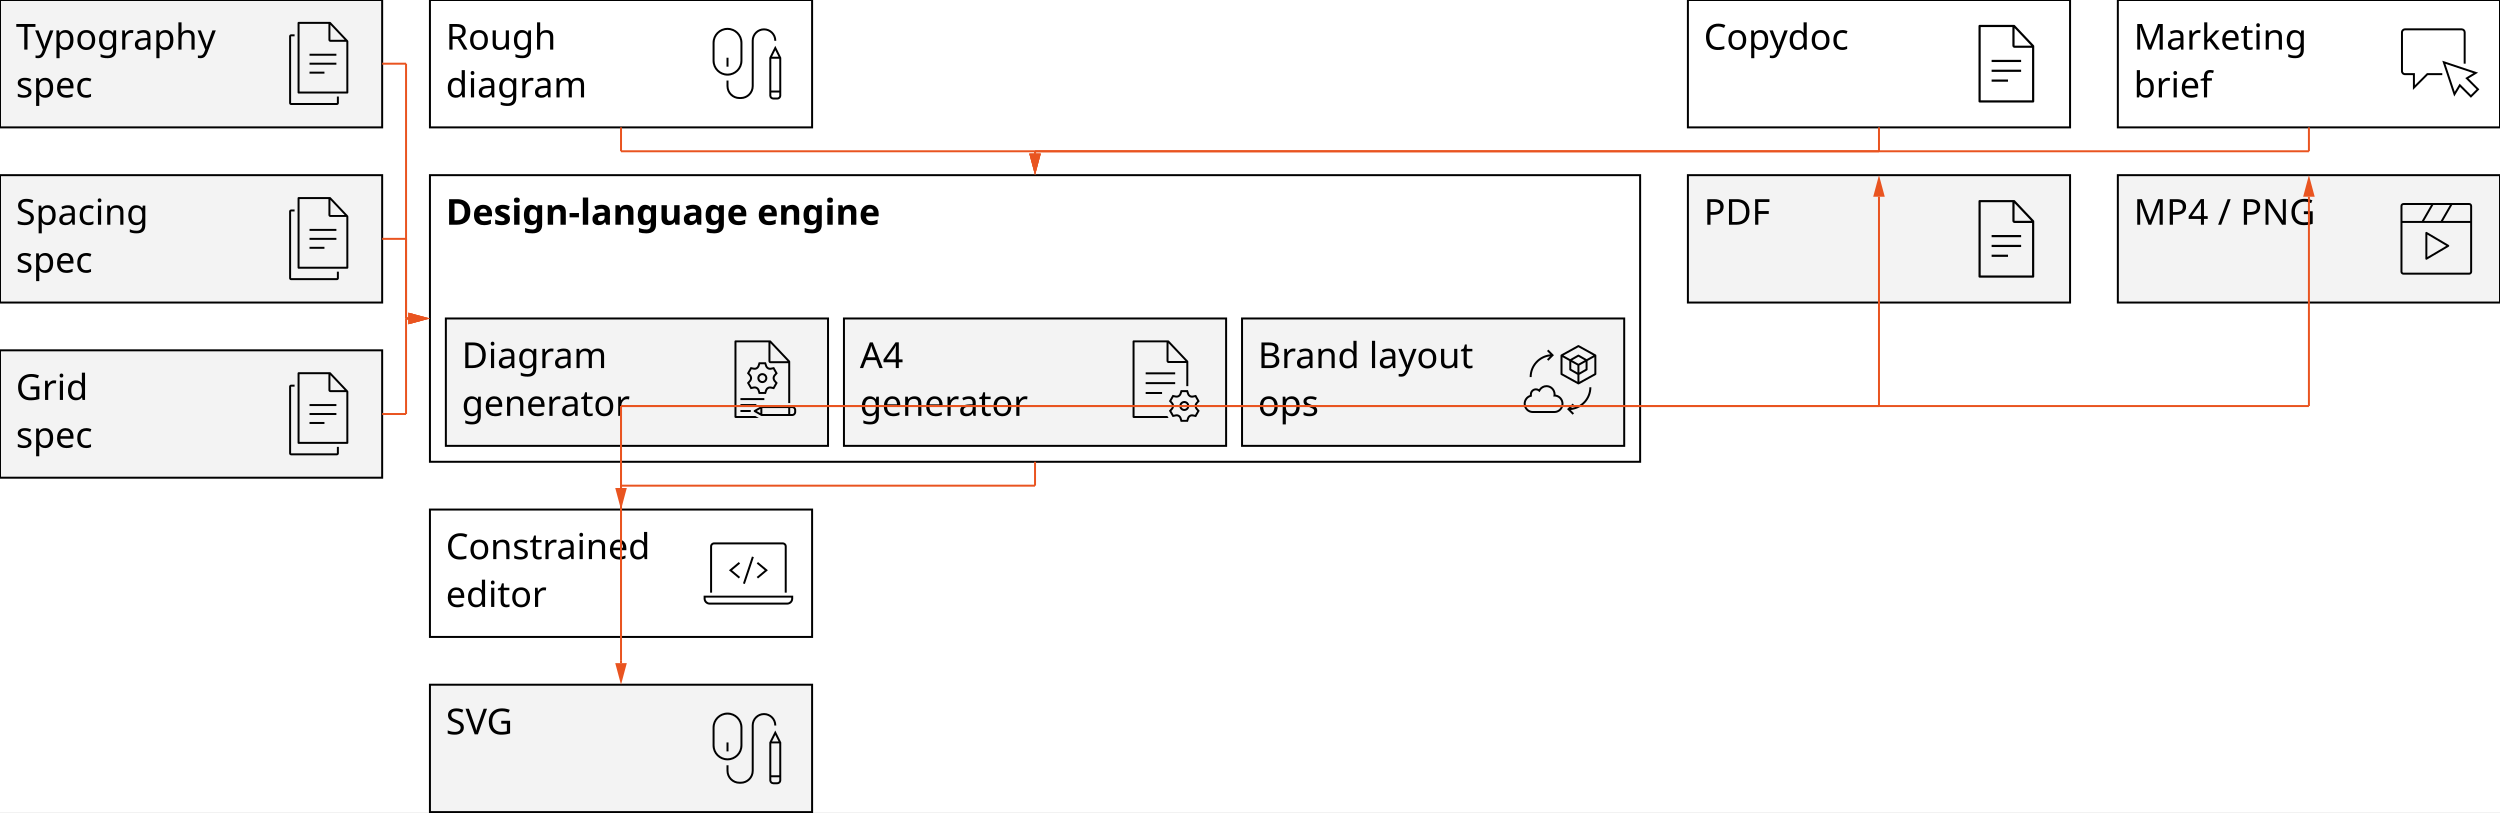
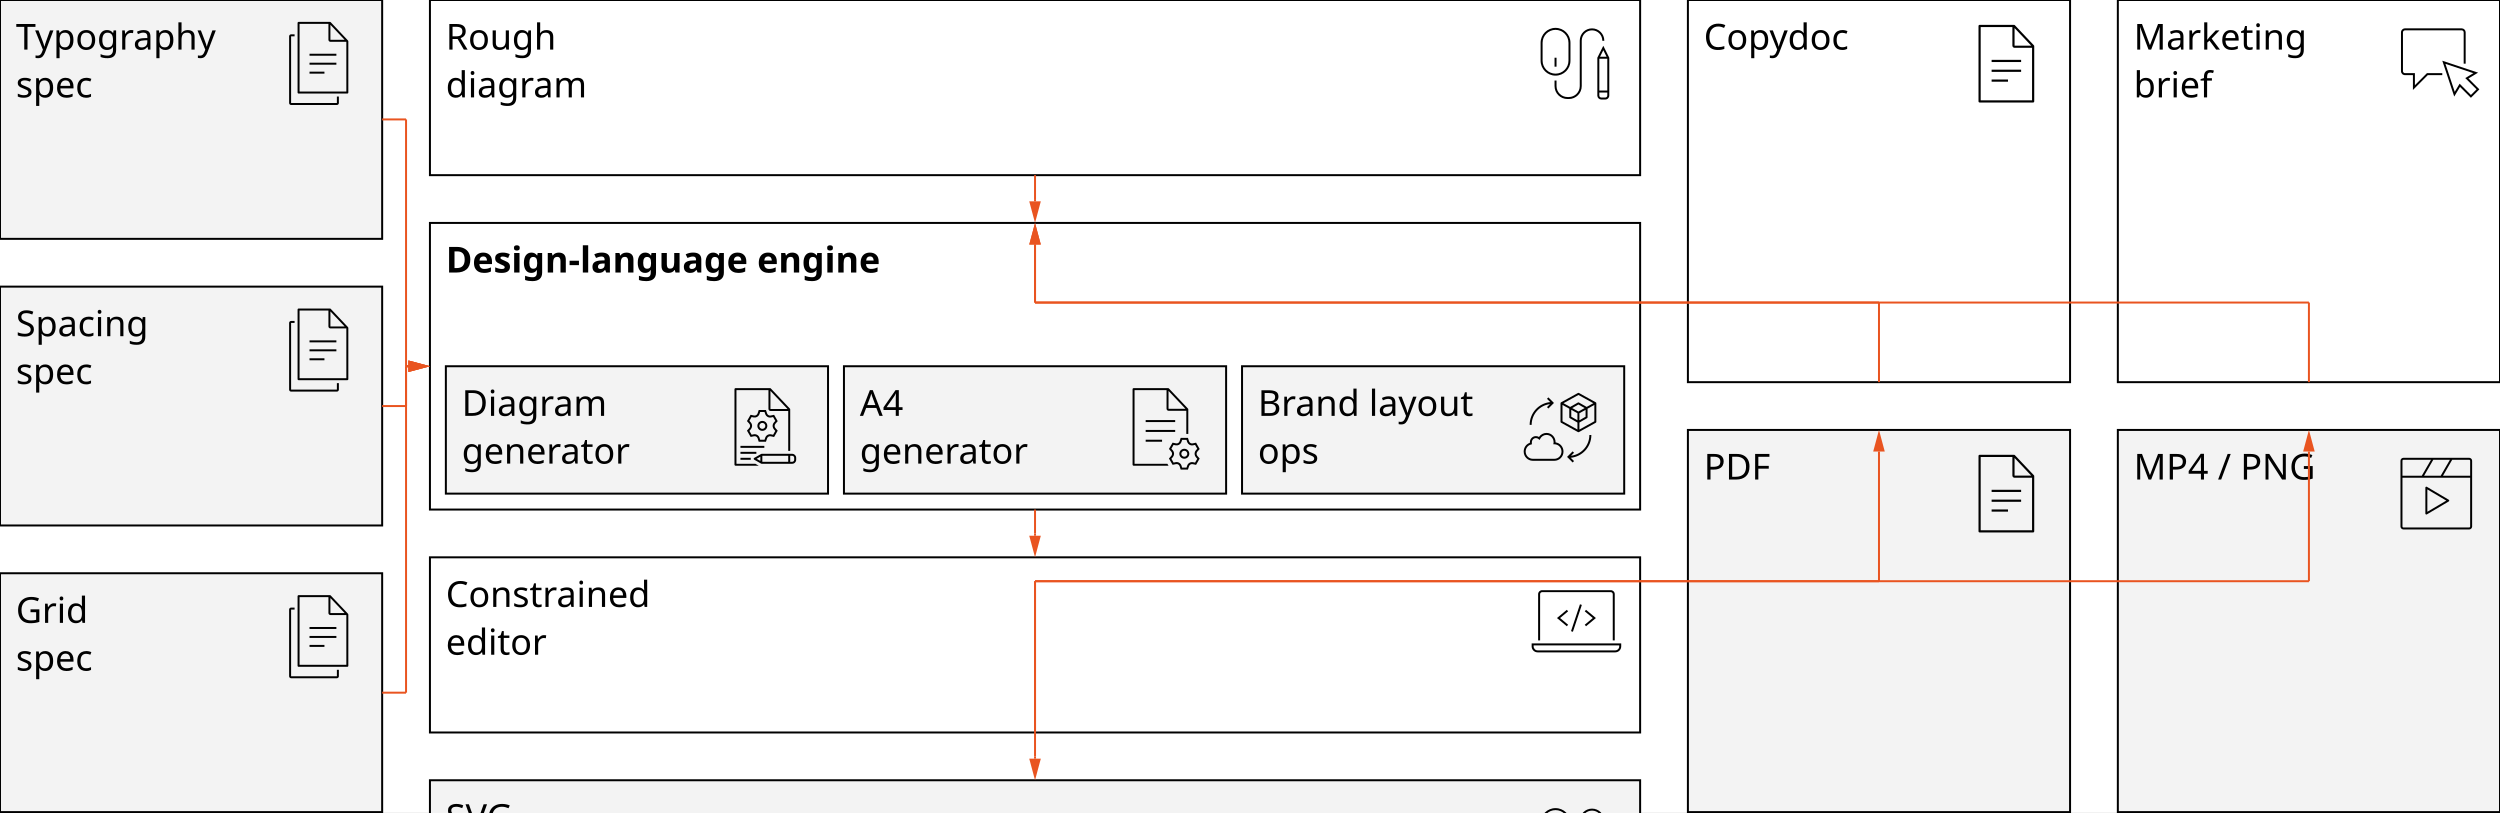
<svg xmlns="http://www.w3.org/2000/svg" width="1256" height="408" viewBox="0 0 1256 408" xml:space="preserve">
  <rect width="1256" height="408" fill="#FFFFFF" />
  <g data-component-id="spec_typo">
-     <rect x="0" y="0" width="192" height="64" fill="#F3F3F3" stroke="#000000" stroke-width="1" stroke-miterlimit="10" />
+     <rect x="0" y="0" width="192" height="120" fill="#F3F3F3" stroke="#000000" stroke-width="1" stroke-miterlimit="10" />
    <text font-family="Ubuntu Sans">
      <tspan x="8" y="24.92" font-size="18" font-weight="400" fill="#000000">Typography</tspan>
      <tspan x="8" y="48.92" font-size="18" font-weight="400" fill="#000000">spec</tspan>
    </text>
    <g class="dg-icon" transform="translate(136 8)">
      <path d="M27 29H19.5V28H27V29Z" fill="#000000" />
      <path d="M33 24.5H19.5V23.5H33V24.5Z" fill="#000000" />
      <path d="M33 20H19.5V19H33V20Z" fill="#000000" />
      <path d="M12 10.25H10.25V43.75H33.25V40.5H34.25V43.75C34.25 44.302 33.802 44.75 33.25 44.75H10.25C9.698 44.75 9.25 44.302 9.25 43.75V10.25C9.25 9.698 9.698 9.25 10.25 9.25H12V10.25Z" fill="#000000" />
      <path fill-rule="evenodd" clip-rule="evenodd" d="M29.784 3C29.922 3 30.054 3.056 30.148 3.156L38.863 12.376C38.951 12.469 39 12.592 39 12.72V38.5C39 38.776 38.776 39 38.5 39H14C13.724 39 13.5 38.776 13.5 38.5V3.5C13.5 3.258 13.671 3.056 13.899 3.01L14 3H29.784ZM14.5 38H38V13H30C29.448 13 29 12.552 29 12V4H14.5V38ZM30 12H37.133L30 4.456V12Z" fill="#000000" />
    </g>
  </g>
  <g data-component-id="spec_spacing">
-     <rect x="0" y="88" width="192" height="64" fill="#F3F3F3" stroke="#000000" stroke-width="1" stroke-miterlimit="10" />
-     <text font-family="Ubuntu Sans">
-       <tspan x="8" y="112.92" font-size="18" font-weight="400" fill="#000000">Spacing</tspan>
-       <tspan x="8" y="136.92" font-size="18" font-weight="400" fill="#000000">spec</tspan>
-     </text>
-     <g class="dg-icon" transform="translate(136 96)">
+     <rect x="0" y="144" width="192" height="120" fill="#F3F3F3" stroke="#000000" stroke-width="1" stroke-miterlimit="10" />
+     <text font-family="Ubuntu Sans">
+       <tspan x="8" y="168.92" font-size="18" font-weight="400" fill="#000000">Spacing</tspan>
+       <tspan x="8" y="192.92" font-size="18" font-weight="400" fill="#000000">spec</tspan>
+     </text>
+     <g class="dg-icon" transform="translate(136 152)">
      <path d="M27 29H19.5V28H27V29Z" fill="#000000" />
      <path d="M33 24.5H19.5V23.5H33V24.5Z" fill="#000000" />
      <path d="M33 20H19.5V19H33V20Z" fill="#000000" />
      <path d="M12 10.25H10.25V43.75H33.25V40.5H34.25V43.75C34.25 44.302 33.802 44.75 33.25 44.75H10.25C9.698 44.75 9.25 44.302 9.25 43.75V10.25C9.25 9.698 9.698 9.25 10.25 9.25H12V10.25Z" fill="#000000" />
      <path fill-rule="evenodd" clip-rule="evenodd" d="M29.784 3C29.922 3 30.054 3.056 30.148 3.156L38.863 12.376C38.951 12.469 39 12.592 39 12.72V38.5C39 38.776 38.776 39 38.5 39H14C13.724 39 13.5 38.776 13.5 38.5V3.5C13.5 3.258 13.671 3.056 13.899 3.01L14 3H29.784ZM14.5 38H38V13H30C29.448 13 29 12.552 29 12V4H14.5V38ZM30 12H37.133L30 4.456V12Z" fill="#000000" />
    </g>
  </g>
  <g data-component-id="spec_grid">
-     <rect x="0" y="176" width="192" height="64" fill="#F3F3F3" stroke="#000000" stroke-width="1" stroke-miterlimit="10" />
-     <text font-family="Ubuntu Sans">
-       <tspan x="8" y="200.92" font-size="18" font-weight="400" fill="#000000">Grid</tspan>
-       <tspan x="8" y="224.92" font-size="18" font-weight="400" fill="#000000">spec</tspan>
-     </text>
-     <g class="dg-icon" transform="translate(136 184)">
+     <rect x="0" y="288" width="192" height="120" fill="#F3F3F3" stroke="#000000" stroke-width="1" stroke-miterlimit="10" />
+     <text font-family="Ubuntu Sans">
+       <tspan x="8" y="312.92" font-size="18" font-weight="400" fill="#000000">Grid</tspan>
+       <tspan x="8" y="336.92" font-size="18" font-weight="400" fill="#000000">spec</tspan>
+     </text>
+     <g class="dg-icon" transform="translate(136 296)">
      <path d="M27 29H19.5V28H27V29Z" fill="#000000" />
      <path d="M33 24.5H19.5V23.5H33V24.5Z" fill="#000000" />
      <path d="M33 20H19.5V19H33V20Z" fill="#000000" />
      <path d="M12 10.25H10.25V43.75H33.25V40.5H34.25V43.75C34.25 44.302 33.802 44.75 33.25 44.75H10.25C9.698 44.75 9.25 44.302 9.25 43.75V10.25C9.25 9.698 9.698 9.25 10.25 9.25H12V10.25Z" fill="#000000" />
      <path fill-rule="evenodd" clip-rule="evenodd" d="M29.784 3C29.922 3 30.054 3.056 30.148 3.156L38.863 12.376C38.951 12.469 39 12.592 39 12.72V38.5C39 38.776 38.776 39 38.5 39H14C13.724 39 13.5 38.776 13.5 38.5V3.5C13.5 3.258 13.671 3.056 13.899 3.01L14 3H29.784ZM14.5 38H38V13H30C29.448 13 29 12.552 29 12V4H14.5V38ZM30 12H37.133L30 4.456V12Z" fill="#000000" />
    </g>
  </g>
  <g data-component-id="input_dg">
-     <rect x="216" y="0" width="192" height="64" fill="#FFFFFF" stroke="#000000" stroke-width="1" stroke-miterlimit="10" />
+     <rect x="216" y="0" width="608" height="88" fill="#FFFFFF" stroke="#000000" stroke-width="1" stroke-miterlimit="10" />
    <text font-family="Ubuntu Sans">
      <tspan x="224" y="24.92" font-size="18" font-weight="400" fill="#000000">Rough</tspan>
      <tspan x="224" y="48.92" font-size="18" font-weight="400" fill="#000000">diagram</tspan>
    </text>
-     <g class="dg-icon" transform="translate(352 8)">
+     <g class="dg-icon" transform="translate(768 8)">
      <path d="M31.833 6.25C35.239 6.25 38 9.011 38 12.417V12.513H37V12.417C37 9.564 34.687 7.25 31.833 7.25C28.98 7.25 26.667 9.564 26.667 12.417V35.25C26.667 38.84 23.757 41.75 20.167 41.75H19.5C15.91 41.75 13 38.84 13 35.25V32.461H14V35.25C14 38.288 16.462 40.75 19.5 40.75H20.167C23.204 40.75 25.667 38.288 25.667 35.25V12.417C25.667 9.011 28.427 6.25 31.833 6.25Z" fill="#000000" />
      <path d="M14 25.5H13V21H14V25.5Z" fill="#000000" />
      <path fill-rule="evenodd" clip-rule="evenodd" d="M13.5 6C17.642 6 21 9.358 21 13.5V22.5C21 26.642 17.642 30 13.5 30C9.358 30 6 26.642 6 22.5V13.5C6 9.358 9.358 6 13.5 6ZM13.5 7C9.91 7 7 9.91 7 13.5V22.5C7 26.09 9.91 29 13.5 29C17.09 29 20 26.09 20 22.5V13.5C20 9.91 17.09 7 13.5 7Z" fill="#000000" />
      <path fill-rule="evenodd" clip-rule="evenodd" d="M40.5 21V40C40.5 41.105 39.605 42 38.5 42H36.5C35.464 42 34.613 41.213 34.511 40.204L34.5 40V21L37.5 15L40.5 21ZM35.5 38.5V40C35.5 40.552 35.948 41 36.5 41H38.5C39.052 41 39.5 40.552 39.5 40V38.5H35.5ZM35.5 37.5H39.5V21.5H35.5V37.5ZM35.868 20.5H39.132L37.5 17.236L35.868 20.5Z" fill="#000000" />
    </g>
  </g>
  <g data-component-id="engine">
-     <rect x="216" y="88" width="608" height="144" fill="#FFFFFF" stroke="#000000" stroke-width="1" stroke-miterlimit="10" />
-     <text font-family="Ubuntu Sans">
-       <tspan x="224" y="112.92" font-size="18" font-weight="700" fill="#000000">Design-language engine</tspan>
+     <rect x="216" y="112" width="608" height="144" fill="#FFFFFF" stroke="#000000" stroke-width="1" stroke-miterlimit="10" />
+     <text font-family="Ubuntu Sans">
+       <tspan x="224" y="136.92" font-size="18" font-weight="700" fill="#000000">Design-language engine</tspan>
    </text>
  </g>
  <g data-component-id="eng_dg">
-     <rect x="224" y="160" width="192" height="64" fill="#F3F3F3" stroke="#000000" stroke-width="1" stroke-miterlimit="10" />
-     <text font-family="Ubuntu Sans">
-       <tspan x="232" y="184.92" font-size="18" font-weight="400" fill="#000000">Diagram</tspan>
-       <tspan x="232" y="208.92" font-size="18" font-weight="400" fill="#000000">generator</tspan>
-     </text>
-     <g class="dg-icon" transform="translate(360 168)">
+     <rect x="224" y="184" width="192" height="64" fill="#F3F3F3" stroke="#000000" stroke-width="1" stroke-miterlimit="10" />
+     <text font-family="Ubuntu Sans">
+       <tspan x="232" y="208.92" font-size="18" font-weight="400" fill="#000000">Diagram</tspan>
+       <tspan x="232" y="232.92" font-size="18" font-weight="400" fill="#000000">generator</tspan>
+     </text>
+     <g class="dg-icon" transform="translate(360 192)">
      <path fill-rule="evenodd" clip-rule="evenodd" d="M26.881 3C27.032 3 27.177 3.062 27.28 3.172L36.85 13.295C36.946 13.397 37 13.532 37 13.672V34.5H36V14.48H27.117C26.538 14.48 26.069 14.011 26.068 13.432V4H10V41H19.487L21.23 42H9.549C9.284 42 9.062 41.812 9.011 41.562L9 41.451V3.549C9 3.246 9.246 3 9.549 3H26.881ZM27.068 13.432C27.069 13.458 27.09 13.48 27.117 13.48H35.649L27.068 4.402V13.432Z" fill="#000000" />
      <path fill-rule="evenodd" clip-rule="evenodd" d="M18.899 38.934C18.564 38.741 18.564 38.259 18.899 38.066L22.385 36.066C22.46 36.023 22.546 36 22.634 36L38 36C39.104 36 40 36.895 40 38V39C40 40.105 39.104 41 38 41L22.634 41C22.546 41 22.46 40.977 22.385 40.934L18.899 38.934ZM37 40H38C38.552 40 39 39.552 39 39V38C39 37.448 38.552 37 38 37H37V40ZM36 40V37L23 37L23 40L36 40ZM22 39.56L22 37.44L20.152 38.5L22 39.56Z" fill="#000000" />
      <path d="M17.212 38C17.171 38.162 17.15 38.328 17.149 38.495L17.14 38.5L17.149 38.506C17.15 38.672 17.172 38.838 17.213 39H12V38H17.212Z" fill="#000000" />
      <path d="M20 36H12V35H20V36Z" fill="#000000" />
      <path d="M24 33H12V32H24V33Z" fill="#000000" />
      <path fill-rule="evenodd" clip-rule="evenodd" d="M23.001 19.464C24.381 19.464 25.501 20.583 25.501 21.964C25.501 23.344 24.381 24.463 23.001 24.464C21.62 24.464 20.501 23.345 20.501 21.964C20.501 20.583 21.62 19.464 23.001 19.464ZM23.001 20.464C22.172 20.464 21.501 21.135 21.501 21.964C21.501 22.792 22.173 23.464 23.001 23.464C23.829 23.463 24.501 22.792 24.501 21.964C24.501 21.136 23.829 20.464 23.001 20.464Z" fill="#000000" />
      <path fill-rule="evenodd" clip-rule="evenodd" d="M25.376 15.68L25.377 15.684C25.5 16.061 25.754 16.377 26.087 16.572C26.419 16.768 26.81 16.831 27.185 16.754L28.911 16.398L30.721 19.581L29.565 20.899L29.564 20.898C29.308 21.192 29.165 21.575 29.165 21.973C29.165 22.37 29.308 22.751 29.564 23.045L30.721 24.364L28.911 27.547L28.199 27.399L27.186 27.191L27.185 27.19C26.81 27.113 26.42 27.178 26.087 27.373C25.754 27.569 25.5 27.884 25.377 28.262L25.374 28.27L24.819 29.928H21.166L20.946 29.225L20.642 28.244L20.589 28.105C20.453 27.79 20.223 27.527 19.932 27.355C19.599 27.16 19.207 27.096 18.833 27.174L17.113 27.528L15.275 24.36L16.436 23.037L16.438 23.034C16.698 22.739 16.844 22.355 16.844 21.955C16.844 21.555 16.698 21.171 16.438 20.876L16.436 20.873L15.278 19.553L17.093 16.39L18.815 16.745C19.19 16.823 19.581 16.759 19.914 16.564C20.247 16.368 20.501 16.052 20.624 15.675L20.626 15.669L21.18 14H24.823L25.376 15.68ZM21.575 15.983L21.491 16.207C21.273 16.716 20.898 17.144 20.421 17.425L20.212 17.535C19.715 17.769 19.154 17.837 18.613 17.725L17.6 17.516L16.501 19.431L17.188 20.214C17.61 20.693 17.844 21.313 17.844 21.955L17.833 22.194C17.783 22.75 17.557 23.277 17.188 23.696L16.501 24.48L17.617 26.403L18.63 26.194C19.248 26.066 19.892 26.173 20.438 26.493C20.983 26.814 21.395 27.328 21.593 27.936L21.901 28.928H24.1L24.426 27.952C24.623 27.345 25.034 26.832 25.58 26.511C26.126 26.19 26.77 26.084 27.388 26.212L28.401 26.421L29.5 24.488L28.814 23.705C28.448 23.287 28.226 22.763 28.176 22.211L28.165 21.973C28.165 21.334 28.396 20.718 28.814 20.24L29.5 19.457L28.401 17.524L27.388 17.733C26.77 17.861 26.126 17.754 25.58 17.434C25.103 17.153 24.728 16.725 24.51 16.216L24.426 15.992L24.1 15H21.901L21.575 15.983Z" fill="#000000" />
    </g>
  </g>
  <g data-component-id="eng_a4">
-     <rect x="424" y="160" width="192" height="64" fill="#F3F3F3" stroke="#000000" stroke-width="1" stroke-miterlimit="10" />
-     <text font-family="Ubuntu Sans">
-       <tspan x="432" y="184.92" font-size="18" font-weight="400" fill="#000000">A4</tspan>
-       <tspan x="432" y="208.92" font-size="18" font-weight="400" fill="#000000">generator</tspan>
-     </text>
-     <g class="dg-icon" transform="translate(560 168)">
+     <rect x="424" y="184" width="192" height="64" fill="#F3F3F3" stroke="#000000" stroke-width="1" stroke-miterlimit="10" />
+     <text font-family="Ubuntu Sans">
+       <tspan x="432" y="208.92" font-size="18" font-weight="400" fill="#000000">A4</tspan>
+       <tspan x="432" y="232.92" font-size="18" font-weight="400" fill="#000000">generator</tspan>
+     </text>
+     <g class="dg-icon" transform="translate(560 192)">
      <path d="M37.05 28.688L37.376 29.68L37.377 29.684C37.5 30.061 37.754 30.377 38.087 30.572C38.419 30.768 38.81 30.831 39.185 30.754L40.199 30.545L40.911 30.398L41.27 31.03L42.369 32.963L42.721 33.581L42.252 34.116L41.565 34.899L41.565 34.898C41.308 35.193 41.165 35.575 41.165 35.973C41.165 36.37 41.308 36.751 41.565 37.045L42.252 37.829L42.721 38.364L42.369 38.982L41.27 40.915L40.911 41.547L40.199 41.399L39.185 41.191L39.185 41.19C38.81 41.113 38.42 41.178 38.087 41.373C37.754 41.569 37.5 41.884 37.377 42.262L37.374 42.27L37.048 43.245L36.819 43.928H33.166L32.946 43.225L32.642 42.244L32.589 42.105C32.453 41.79 32.223 41.527 31.932 41.355C31.599 41.16 31.207 41.096 30.833 41.174L29.819 41.383L29.113 41.528L28.752 40.905L27.636 38.981L27.275 38.36L27.749 37.82L28.436 37.037L28.438 37.034C28.698 36.739 28.844 36.355 28.844 35.955C28.844 35.555 28.698 35.171 28.438 34.876L28.436 34.873L27.749 34.09L27.278 33.553L27.634 32.933L28.732 31.018L29.093 30.39L29.802 30.536L30.815 30.745C31.19 30.823 31.581 30.759 31.914 30.564C32.247 30.368 32.501 30.052 32.624 29.675L32.626 29.669L32.952 28.686L33.18 28H36.823L37.05 28.688ZM33.575 29.983L33.491 30.207C33.273 30.716 32.898 31.144 32.421 31.425L32.212 31.535C31.715 31.769 31.154 31.837 30.613 31.725L29.6 31.516L28.501 33.431L29.188 34.214C29.61 34.693 29.844 35.313 29.844 35.955L29.833 36.194C29.783 36.75 29.557 37.277 29.188 37.696L28.501 38.48L29.617 40.403L30.63 40.194C31.248 40.066 31.892 40.173 32.438 40.493C32.983 40.814 33.395 41.328 33.593 41.935L33.901 42.928H36.1L36.426 41.952C36.623 41.345 37.034 40.832 37.58 40.511C38.126 40.19 38.77 40.084 39.388 40.212L40.401 40.421L41.5 38.488L40.813 37.705C40.448 37.287 40.226 36.763 40.176 36.211L40.165 35.973C40.165 35.334 40.396 34.718 40.813 34.24L41.5 33.457L40.401 31.524L39.388 31.733C38.77 31.861 38.126 31.754 37.58 31.434C37.103 31.153 36.728 30.725 36.51 30.216L36.426 29.992L36.1 29H33.901L33.575 29.983ZM35.001 33.464C36.381 33.464 37.501 34.583 37.501 35.964C37.501 37.344 36.381 38.464 35.001 38.464C33.62 38.464 32.501 37.344 32.501 35.964C32.501 34.583 33.62 33.464 35.001 33.464ZM35.001 34.464C34.172 34.464 33.501 35.135 33.501 35.964C33.501 36.792 34.173 37.464 35.001 37.464C35.829 37.464 36.501 36.792 36.501 35.964C36.501 35.136 35.829 34.464 35.001 34.464Z" fill="#000000" />
      <path d="M26.881 3C27.032 3 27.177 3.062 27.28 3.172L36.85 13.295C36.946 13.397 37 13.532 37 13.672V26H36V14.383H27.117C26.538 14.383 26.068 13.912 26.068 13.333V4H10V41H26.495L27.023 41.907L27.021 41.908L27.075 42H9.549C9.284 42 9.062 41.812 9.011 41.562L9 41.451V3.549C9 3.246 9.246 3 9.549 3H26.881ZM23.823 29.932H15.588V28.932H23.823V29.932ZM30.411 24.99H15.588V23.99H30.411V24.99ZM30.411 20.049H15.588V19.049H30.411V20.049ZM27.068 13.333C27.068 13.36 27.09 13.383 27.117 13.383H35.557L27.068 4.402V13.333Z" fill="#000000" />
    </g>
  </g>
  <g data-component-id="eng_blo">
-     <rect x="624" y="160" width="192" height="64" fill="#F3F3F3" stroke="#000000" stroke-width="1" stroke-miterlimit="10" />
-     <text font-family="Ubuntu Sans">
-       <tspan x="632" y="184.92" font-size="18" font-weight="400" fill="#000000">Brand layout</tspan>
-       <tspan x="632" y="208.92" font-size="18" font-weight="400" fill="#000000">ops</tspan>
-     </text>
-     <g class="dg-icon" transform="translate(760 168)">
+     <rect x="624" y="184" width="192" height="64" fill="#F3F3F3" stroke="#000000" stroke-width="1" stroke-miterlimit="10" />
+     <text font-family="Ubuntu Sans">
+       <tspan x="632" y="208.92" font-size="18" font-weight="400" fill="#000000">Brand layout</tspan>
+       <tspan x="632" y="232.92" font-size="18" font-weight="400" fill="#000000">ops</tspan>
+     </text>
+     <g class="dg-icon" transform="translate(760 192)">
      <path d="M39.5 26.556C39.5 32.519 34.961 37.421 29.149 37.998L30.798 39.647L30.091 40.353L27.293 37.556L30.091 34.758L30.798 35.465L29.288 36.974C34.479 36.338 38.5 31.918 38.5 26.556H39.5Z" fill="#000000" />
      <path d="M20.707 10.444L17.909 13.242L17.202 12.535L18.711 11.025C13.52 11.661 9.5 16.082 9.5 21.444H8.5C8.5 15.481 13.039 10.578 18.85 10.001L17.202 8.354L17.909 7.646L20.707 10.444Z" fill="#000000" />
      <path fill-rule="evenodd" clip-rule="evenodd" d="M32.758 5.423C32.908 5.34 33.092 5.34 33.242 5.423L41.742 10.128C41.901 10.216 42 10.383 42 10.565V19.938C42 20.119 41.901 20.287 41.742 20.375L33.242 25.079C33.092 25.163 32.908 25.163 32.758 25.079L24.258 20.375C24.099 20.287 24 20.119 24 19.938V10.565C24 10.383 24.099 10.216 24.258 10.128L32.758 5.423ZM25 19.643L32.5 23.793V20.284L28.659 18.09C28.504 18.001 28.407 17.835 28.407 17.656V13.332L25 11.433V19.643ZM37.592 13.333V17.656C37.592 17.836 37.495 18.001 37.34 18.09L33.5 20.284V23.793L41 19.643V11.433L37.592 13.333ZM29.407 17.365L32.5 19.133V15.615L29.407 13.89V17.365ZM33.5 15.615V19.132L36.592 17.365V13.891L33.5 15.615ZM31.199 12.254L29.877 13.007L32.999 14.748L36.12 13.008L32.999 11.225L31.199 12.254ZM25.513 10.574L28.857 12.44L32.752 10.215C32.906 10.127 33.094 10.127 33.248 10.215L37.14 12.44L40.486 10.574L33 6.432L25.513 10.574Z" fill="#000000" />
      <path fill-rule="evenodd" clip-rule="evenodd" d="M16.941 25.5C19.491 25.5 21.526 27.589 21.526 30.143C21.526 30.18 21.523 30.218 21.521 30.255C23.778 30.552 25.5 32.491 25.5 34.857C25.5 37.411 23.465 39.5 20.915 39.5H10.085C7.535 39.5 5.5 37.411 5.5 34.857C5.5 32.859 6.734 31.078 8.606 30.463V30.172C8.606 28.47 9.975 27.1 11.652 27.1C12.197 27.1 12.72 27.25 13.183 27.529C14.026 26.285 15.428 25.5 16.941 25.5ZM16.941 26.5C15.627 26.5 14.394 27.273 13.776 28.484L13.48 29.064L12.997 28.629C12.61 28.28 12.14 28.1 11.652 28.1C10.532 28.1 9.606 29.017 9.606 30.172V31.239L9.219 31.329C7.612 31.702 6.5 33.161 6.5 34.857C6.5 36.874 8.102 38.5 10.085 38.5H20.915C22.898 38.5 24.5 36.874 24.5 34.857C24.5 32.839 22.923 31.239 20.964 31.214L20.371 31.207L20.479 30.623L20.48 30.622C20.48 30.622 20.48 30.618 20.48 30.615C20.482 30.608 20.483 30.597 20.485 30.583C20.49 30.555 20.497 30.514 20.503 30.466C20.516 30.366 20.526 30.247 20.526 30.143C20.526 28.126 18.924 26.5 16.941 26.5Z" fill="#000000" />
    </g>
  </g>
  <g data-component-id="editor">
-     <rect x="216" y="256" width="192" height="64" fill="#FFFFFF" stroke="#000000" stroke-width="1" stroke-miterlimit="10" />
-     <text font-family="Ubuntu Sans">
-       <tspan x="224" y="280.92" font-size="18" font-weight="400" fill="#000000">Constrained</tspan>
-       <tspan x="224" y="304.92" font-size="18" font-weight="400" fill="#000000">editor</tspan>
-     </text>
-     <g class="dg-icon" transform="translate(352 264)">
+     <rect x="216" y="280" width="608" height="88" fill="#FFFFFF" stroke="#000000" stroke-width="1" stroke-miterlimit="10" />
+     <text font-family="Ubuntu Sans">
+       <tspan x="224" y="304.92" font-size="18" font-weight="400" fill="#000000">Constrained</tspan>
+       <tspan x="224" y="328.92" font-size="18" font-weight="400" fill="#000000">editor</tspan>
+     </text>
+     <g class="dg-icon" transform="translate(768 288)">
      <path fill-rule="evenodd" clip-rule="evenodd" d="M46.5 36.75C46.5 38.355 45.239 39.666 43.654 39.746L43.5 39.75H4.5L4.346 39.746C2.812 39.668 1.582 38.438 1.504 36.904L1.5 36.75V35.25H46.5V36.75ZM2.5 36.75C2.5 37.855 3.395 38.75 4.5 38.75H43.5C44.605 38.75 45.5 37.855 45.5 36.75V36.25H2.5V36.75Z" fill="#000000" />
      <path d="M41.25 8.5C42.355 8.5 43.25 9.395 43.25 10.5V33.75H42.25V10.5C42.25 9.948 41.802 9.5 41.25 9.5H6.75C6.198 9.5 5.75 9.948 5.75 10.5V33.75H4.75V10.5C4.75 9.395 5.645 8.5 6.75 8.5H41.25Z" fill="#000000" />
      <path d="M26.725 15.908L22.225 29.408L21.275 29.092L25.775 15.592L26.725 15.908Z" fill="#000000" />
      <path d="M19.82 19.134L15.78 22.5L19.82 25.866L19.18 26.634L14.219 22.5L19.18 18.366L19.82 19.134Z" fill="#000000" />
      <path d="M33.781 22.5L28.82 26.634L28.18 25.866L32.22 22.5L28.18 19.134L28.82 18.366L33.781 22.5Z" fill="#000000" />
    </g>
  </g>
  <g data-component-id="out_svg">
-     <rect x="216" y="344" width="192" height="64" fill="#F3F3F3" stroke="#000000" stroke-width="1" stroke-miterlimit="10" />
-     <text font-family="Ubuntu Sans">
-       <tspan x="224" y="368.92" font-size="18" font-weight="400" fill="#000000">SVG</tspan>
-     </text>
-     <g class="dg-icon" transform="translate(352 352)">
+     <rect x="216" y="392" width="608" height="88" fill="#F3F3F3" stroke="#000000" stroke-width="1" stroke-miterlimit="10" />
+     <text font-family="Ubuntu Sans">
+       <tspan x="224" y="416.92" font-size="18" font-weight="400" fill="#000000">SVG</tspan>
+     </text>
+     <g class="dg-icon" transform="translate(768 400)">
      <path d="M31.833 6.25C35.239 6.25 38 9.011 38 12.417V12.513H37V12.417C37 9.564 34.687 7.25 31.833 7.25C28.98 7.25 26.667 9.564 26.667 12.417V35.25C26.667 38.84 23.757 41.75 20.167 41.75H19.5C15.91 41.75 13 38.84 13 35.25V32.461H14V35.25C14 38.288 16.462 40.75 19.5 40.75H20.167C23.204 40.75 25.667 38.288 25.667 35.25V12.417C25.667 9.011 28.427 6.25 31.833 6.25Z" fill="#000000" />
      <path d="M14 25.5H13V21H14V25.5Z" fill="#000000" />
      <path fill-rule="evenodd" clip-rule="evenodd" d="M13.5 6C17.642 6 21 9.358 21 13.5V22.5C21 26.642 17.642 30 13.5 30C9.358 30 6 26.642 6 22.5V13.5C6 9.358 9.358 6 13.5 6ZM13.5 7C9.91 7 7 9.91 7 13.5V22.5C7 26.09 9.91 29 13.5 29C17.09 29 20 26.09 20 22.5V13.5C20 9.91 17.09 7 13.5 7Z" fill="#000000" />
      <path fill-rule="evenodd" clip-rule="evenodd" d="M40.5 21V40C40.5 41.105 39.605 42 38.5 42H36.5C35.464 42 34.613 41.213 34.511 40.204L34.5 40V21L37.5 15L40.5 21ZM35.5 38.5V40C35.5 40.552 35.948 41 36.5 41H38.5C39.052 41 39.5 40.552 39.5 40V38.5H35.5ZM35.5 37.5H39.5V21.5H35.5V37.5ZM35.868 20.5H39.132L37.5 17.236L35.868 20.5Z" fill="#000000" />
    </g>
  </g>
  <g data-component-id="input_a4">
-     <rect x="848" y="0" width="192" height="64" fill="#FFFFFF" stroke="#000000" stroke-width="1" stroke-miterlimit="10" />
+     <rect x="848" y="0" width="192" height="192" fill="#FFFFFF" stroke="#000000" stroke-width="1" stroke-miterlimit="10" />
    <text font-family="Ubuntu Sans">
      <tspan x="856" y="24.92" font-size="18" font-weight="400" fill="#000000">Copydoc</tspan>
    </text>
    <g class="dg-icon" transform="translate(984 8)">
      <path d="M24.823 33.049H16.588V31.951H24.823V33.049Z" fill="#000000" />
      <path d="M31.411 28.107H16.588V27.01H31.411V28.107Z" fill="#000000" />
      <path d="M31.411 23.166H16.588V22.068H31.411V23.166Z" fill="#000000" />
      <path fill-rule="evenodd" clip-rule="evenodd" d="M27.881 4.5C28.032 4.5 28.177 4.562 28.28 4.672L37.85 14.795C37.946 14.897 38 15.032 38 15.172V42.951L37.989 43.062C37.945 43.276 37.776 43.445 37.562 43.489L37.451 43.5H10.549C10.284 43.5 10.062 43.312 10.011 43.062L10 42.951V5.049C10 4.746 10.246 4.5 10.549 4.5H27.881ZM11.098 42.402H36.902V16.029H28.117C27.511 16.029 27.02 15.537 27.02 14.931V5.598H11.098V42.402ZM28.117 14.931H36.467L28.117 6.098V14.931Z" fill="#000000" />
    </g>
  </g>
  <g data-component-id="out_pdf">
-     <rect x="848" y="88" width="192" height="64" fill="#F3F3F3" stroke="#000000" stroke-width="1" stroke-miterlimit="10" />
-     <text font-family="Ubuntu Sans">
-       <tspan x="856" y="112.92" font-size="18" font-weight="400" fill="#000000">PDF</tspan>
-     </text>
-     <g class="dg-icon" transform="translate(984 96)">
+     <rect x="848" y="216" width="192" height="192" fill="#F3F3F3" stroke="#000000" stroke-width="1" stroke-miterlimit="10" />
+     <text font-family="Ubuntu Sans">
+       <tspan x="856" y="240.92" font-size="18" font-weight="400" fill="#000000">PDF</tspan>
+     </text>
+     <g class="dg-icon" transform="translate(984 224)">
      <path d="M24.823 33.049H16.588V31.951H24.823V33.049Z" fill="#000000" />
      <path d="M31.411 28.107H16.588V27.01H31.411V28.107Z" fill="#000000" />
      <path d="M31.411 23.166H16.588V22.068H31.411V23.166Z" fill="#000000" />
      <path fill-rule="evenodd" clip-rule="evenodd" d="M27.881 4.5C28.032 4.5 28.177 4.562 28.28 4.672L37.85 14.795C37.946 14.897 38 15.032 38 15.172V42.951L37.989 43.062C37.945 43.276 37.776 43.445 37.562 43.489L37.451 43.5H10.549C10.284 43.5 10.062 43.312 10.011 43.062L10 42.951V5.049C10 4.746 10.246 4.5 10.549 4.5H27.881ZM11.098 42.402H36.902V16.029H28.117C27.511 16.029 27.02 15.537 27.02 14.931V5.598H11.098V42.402ZM28.117 14.931H36.467L28.117 6.098V14.931Z" fill="#000000" />
    </g>
  </g>
  <g data-component-id="input_blo">
-     <rect x="1064" y="0" width="192" height="64" fill="#FFFFFF" stroke="#000000" stroke-width="1" stroke-miterlimit="10" />
+     <rect x="1064" y="0" width="192" height="192" fill="#FFFFFF" stroke="#000000" stroke-width="1" stroke-miterlimit="10" />
    <text font-family="Ubuntu Sans">
      <tspan x="1072" y="24.92" font-size="18" font-weight="400" fill="#000000">Marketing</tspan>
      <tspan x="1072" y="48.92" font-size="18" font-weight="400" fill="#000000">brief</tspan>
    </text>
    <g class="dg-icon" transform="translate(1200 8)">
      <path fill-rule="evenodd" clip-rule="evenodd" d="M45 28.5L40.155 31.41L45.63 36.885L41.385 41.13L35.91 35.655L33 40.5L27 22.5L45 28.5ZM33.261 38.122L35.712 34.043L41.385 39.716L44.216 36.885L38.543 31.212L42.622 28.761L28.58 24.08L33.261 38.122Z" fill="#000000" />
      <path d="M36.954 6.261C37.963 6.363 38.75 7.214 38.75 8.25V24H37.75V8.25C37.75 7.732 37.357 7.306 36.852 7.255L36.75 7.25H8.25C7.698 7.25 7.25 7.698 7.25 8.25V27.75C7.25 28.302 7.698 28.75 8.25 28.75H13.25V34.793L19.293 28.75H27V29.75H19.707L12.25 37.207V29.75H8.25C7.145 29.75 6.25 28.855 6.25 27.75V8.25C6.25 7.145 7.145 6.25 8.25 6.25H36.75L36.954 6.261Z" fill="#000000" />
    </g>
  </g>
  <g data-component-id="out_mp4">
-     <rect x="1064" y="88" width="192" height="64" fill="#F3F3F3" stroke="#000000" stroke-width="1" stroke-miterlimit="10" />
-     <text font-family="Ubuntu Sans">
-       <tspan x="1072" y="112.92" font-size="18" font-weight="400" fill="#000000">MP4 / PNG</tspan>
-     </text>
-     <g class="dg-icon" transform="translate(1200 96)">
+     <rect x="1064" y="216" width="192" height="192" fill="#F3F3F3" stroke="#000000" stroke-width="1" stroke-miterlimit="10" />
+     <text font-family="Ubuntu Sans">
+       <tspan x="1072" y="240.92" font-size="18" font-weight="400" fill="#000000">MP4 / PNG</tspan>
+     </text>
+     <g class="dg-icon" transform="translate(1200 224)">
      <path fill-rule="evenodd" clip-rule="evenodd" d="M40.653 6.008C41.41 6.085 42 6.723 42 7.5V40.5L41.992 40.653C41.92 41.359 41.359 41.92 40.653 41.992L40.5 42H7.5C6.723 42 6.085 41.41 6.008 40.653L6 40.5V7.5C6 6.672 6.672 6 7.5 6H40.5L40.653 6.008ZM7 40.5C7 40.776 7.224 41 7.5 41H40.5C40.776 41 41 40.776 41 40.5V16H7V40.5ZM7.5 7C7.224 7 7 7.224 7 7.5V15H16.712L21.33 7H7.5ZM27.365 15H41V7.5C41 7.224 40.776 7 40.5 7H31.984L27.365 15ZM17.865 15H26.212L30.83 7H22.484L17.865 15Z" fill="#000000" />
      <path fill-rule="evenodd" clip-rule="evenodd" d="M18.752 20.565C18.908 20.476 19.099 20.478 19.254 20.569L30.254 27.069C30.406 27.159 30.5 27.323 30.5 27.5C30.5 27.677 30.406 27.841 30.254 27.93L19.254 34.431C19.099 34.522 18.908 34.523 18.752 34.434C18.596 34.345 18.5 34.179 18.5 34V21C18.5 20.82 18.596 20.654 18.752 20.565ZM19.5 33.123L29.017 27.5L19.5 21.876V33.123Z" fill="#000000" />
    </g>
  </g>
  <g data-component-id="input_dg.bottom-&gt;engine.top">
-     <line x1="312" y1="64" x2="312" y2="76" fill="none" stroke="#E95420" stroke-width="1" stroke-miterlimit="10" />
-     <line x1="312" y1="76" x2="520" y2="76" fill="none" stroke="#E95420" stroke-width="1" stroke-miterlimit="10" />
-     <line x1="520" y1="76" x2="520" y2="77.159" fill="none" stroke="#E95420" stroke-width="1" stroke-miterlimit="10" />
-     <polygon points="517.095,77.159 520,88 522.905,77.159" fill="#E95420" />
+     <line x1="520" y1="88" x2="520" y2="100" fill="none" stroke="#E95420" stroke-width="1" stroke-miterlimit="10" />
+     <line x1="520" y1="100" x2="520" y2="100" fill="none" stroke="#E95420" stroke-width="1" stroke-miterlimit="10" />
+     <line x1="520" y1="100" x2="520" y2="101.159" fill="none" stroke="#E95420" stroke-width="1" stroke-miterlimit="10" />
+     <polygon points="517.095,101.159 520,112 522.905,101.159" fill="#E95420" />
  </g>
  <g data-component-id="input_a4.bottom-&gt;engine.top">
-     <line x1="944" y1="64" x2="944" y2="76" fill="none" stroke="#E95420" stroke-width="1" stroke-miterlimit="10" />
-     <line x1="944" y1="76" x2="520" y2="76" fill="none" stroke="#E95420" stroke-width="1" stroke-miterlimit="10" />
-     <line x1="520" y1="76" x2="520" y2="77.159" fill="none" stroke="#E95420" stroke-width="1" stroke-miterlimit="10" />
-     <polygon points="517.095,77.159 520,88 522.905,77.159" fill="#E95420" />
+     <line x1="944" y1="192" x2="944" y2="152" fill="none" stroke="#E95420" stroke-width="1" stroke-miterlimit="10" />
+     <line x1="944" y1="152" x2="520" y2="152" fill="none" stroke="#E95420" stroke-width="1" stroke-miterlimit="10" />
+     <line x1="520" y1="152" x2="520" y2="122.841" fill="none" stroke="#E95420" stroke-width="1" stroke-miterlimit="10" />
+     <polygon points="517.095,122.841 520,112 522.905,122.841" fill="#E95420" />
  </g>
  <g data-component-id="input_blo.bottom-&gt;engine.top">
-     <line x1="1160" y1="64" x2="1160" y2="76" fill="none" stroke="#E95420" stroke-width="1" stroke-miterlimit="10" />
-     <line x1="1160" y1="76" x2="520" y2="76" fill="none" stroke="#E95420" stroke-width="1" stroke-miterlimit="10" />
-     <line x1="520" y1="76" x2="520" y2="77.159" fill="none" stroke="#E95420" stroke-width="1" stroke-miterlimit="10" />
-     <polygon points="517.095,77.159 520,88 522.905,77.159" fill="#E95420" />
+     <line x1="1160" y1="192" x2="1160" y2="152" fill="none" stroke="#E95420" stroke-width="1" stroke-miterlimit="10" />
+     <line x1="1160" y1="152" x2="520" y2="152" fill="none" stroke="#E95420" stroke-width="1" stroke-miterlimit="10" />
+     <line x1="520" y1="152" x2="520" y2="122.841" fill="none" stroke="#E95420" stroke-width="1" stroke-miterlimit="10" />
+     <polygon points="517.095,122.841 520,112 522.905,122.841" fill="#E95420" />
  </g>
  <g data-component-id="spec_typo.right-&gt;engine.left">
-     <line x1="192" y1="32" x2="204" y2="32" fill="none" stroke="#E95420" stroke-width="1" stroke-miterlimit="10" />
-     <line x1="204" y1="32" x2="204" y2="160" fill="none" stroke="#E95420" stroke-width="1" stroke-miterlimit="10" />
-     <line x1="204" y1="160" x2="205.159" y2="160" fill="none" stroke="#E95420" stroke-width="1" stroke-miterlimit="10" />
-     <polygon points="205.159,157.095 216,160 205.159,162.905" fill="#E95420" />
+     <line x1="192" y1="60" x2="204" y2="60" fill="none" stroke="#E95420" stroke-width="1" stroke-miterlimit="10" />
+     <line x1="204" y1="60" x2="204" y2="184" fill="none" stroke="#E95420" stroke-width="1" stroke-miterlimit="10" />
+     <line x1="204" y1="184" x2="205.159" y2="184" fill="none" stroke="#E95420" stroke-width="1" stroke-miterlimit="10" />
+     <polygon points="205.159,181.095 216,184 205.159,186.905" fill="#E95420" />
  </g>
  <g data-component-id="spec_spacing.right-&gt;engine.left">
-     <line x1="192" y1="120" x2="204" y2="120" fill="none" stroke="#E95420" stroke-width="1" stroke-miterlimit="10" />
-     <line x1="204" y1="120" x2="204" y2="160" fill="none" stroke="#E95420" stroke-width="1" stroke-miterlimit="10" />
-     <line x1="204" y1="160" x2="205.159" y2="160" fill="none" stroke="#E95420" stroke-width="1" stroke-miterlimit="10" />
-     <polygon points="205.159,157.095 216,160 205.159,162.905" fill="#E95420" />
+     <line x1="192" y1="204" x2="204" y2="204" fill="none" stroke="#E95420" stroke-width="1" stroke-miterlimit="10" />
+     <line x1="204" y1="204" x2="204" y2="184" fill="none" stroke="#E95420" stroke-width="1" stroke-miterlimit="10" />
+     <line x1="204" y1="184" x2="205.159" y2="184" fill="none" stroke="#E95420" stroke-width="1" stroke-miterlimit="10" />
+     <polygon points="205.159,181.095 216,184 205.159,186.905" fill="#E95420" />
  </g>
  <g data-component-id="spec_grid.right-&gt;engine.left">
-     <line x1="192" y1="208" x2="204" y2="208" fill="none" stroke="#E95420" stroke-width="1" stroke-miterlimit="10" />
-     <line x1="204" y1="208" x2="204" y2="160" fill="none" stroke="#E95420" stroke-width="1" stroke-miterlimit="10" />
-     <line x1="204" y1="160" x2="205.159" y2="160" fill="none" stroke="#E95420" stroke-width="1" stroke-miterlimit="10" />
-     <polygon points="205.159,157.095 216,160 205.159,162.905" fill="#E95420" />
+     <line x1="192" y1="348" x2="204" y2="348" fill="none" stroke="#E95420" stroke-width="1" stroke-miterlimit="10" />
+     <line x1="204" y1="348" x2="204" y2="184" fill="none" stroke="#E95420" stroke-width="1" stroke-miterlimit="10" />
+     <line x1="204" y1="184" x2="205.159" y2="184" fill="none" stroke="#E95420" stroke-width="1" stroke-miterlimit="10" />
+     <polygon points="205.159,181.095 216,184 205.159,186.905" fill="#E95420" />
  </g>
  <g data-component-id="engine.bottom-&gt;editor.top">
-     <line x1="520" y1="232" x2="520" y2="244" fill="none" stroke="#E95420" stroke-width="1" stroke-miterlimit="10" />
-     <line x1="520" y1="244" x2="312" y2="244" fill="none" stroke="#E95420" stroke-width="1" stroke-miterlimit="10" />
-     <line x1="312" y1="244" x2="312" y2="245.159" fill="none" stroke="#E95420" stroke-width="1" stroke-miterlimit="10" />
-     <polygon points="309.095,245.159 312,256 314.905,245.159" fill="#E95420" />
+     <line x1="520" y1="256" x2="520" y2="268" fill="none" stroke="#E95420" stroke-width="1" stroke-miterlimit="10" />
+     <line x1="520" y1="268" x2="520" y2="268" fill="none" stroke="#E95420" stroke-width="1" stroke-miterlimit="10" />
+     <line x1="520" y1="268" x2="520" y2="269.159" fill="none" stroke="#E95420" stroke-width="1" stroke-miterlimit="10" />
+     <polygon points="517.095,269.159 520,280 522.905,269.159" fill="#E95420" />
  </g>
  <g data-component-id="editor.bottom-&gt;out_svg.top">
-     <line x1="312" y1="320" x2="312" y2="332" fill="none" stroke="#E95420" stroke-width="1" stroke-miterlimit="10" />
-     <line x1="312" y1="332" x2="312" y2="332" fill="none" stroke="#E95420" stroke-width="1" stroke-miterlimit="10" />
-     <line x1="312" y1="332" x2="312" y2="333.159" fill="none" stroke="#E95420" stroke-width="1" stroke-miterlimit="10" />
-     <polygon points="309.095,333.159 312,344 314.905,333.159" fill="#E95420" />
+     <line x1="520" y1="368" x2="520" y2="380" fill="none" stroke="#E95420" stroke-width="1" stroke-miterlimit="10" />
+     <line x1="520" y1="380" x2="520" y2="380" fill="none" stroke="#E95420" stroke-width="1" stroke-miterlimit="10" />
+     <line x1="520" y1="380" x2="520" y2="381.159" fill="none" stroke="#E95420" stroke-width="1" stroke-miterlimit="10" />
+     <polygon points="517.095,381.159 520,392 522.905,381.159" fill="#E95420" />
  </g>
  <g data-component-id="editor.bottom-&gt;out_pdf.top">
-     <line x1="312" y1="320" x2="312" y2="204" fill="none" stroke="#E95420" stroke-width="1" stroke-miterlimit="10" />
-     <line x1="312" y1="204" x2="944" y2="204" fill="none" stroke="#E95420" stroke-width="1" stroke-miterlimit="10" />
-     <line x1="944" y1="204" x2="944" y2="98.841" fill="none" stroke="#E95420" stroke-width="1" stroke-miterlimit="10" />
-     <polygon points="941.095,98.841 944,88 946.905,98.841" fill="#E95420" />
+     <line x1="520" y1="368" x2="520" y2="292" fill="none" stroke="#E95420" stroke-width="1" stroke-miterlimit="10" />
+     <line x1="520" y1="292" x2="944" y2="292" fill="none" stroke="#E95420" stroke-width="1" stroke-miterlimit="10" />
+     <line x1="944" y1="292" x2="944" y2="226.841" fill="none" stroke="#E95420" stroke-width="1" stroke-miterlimit="10" />
+     <polygon points="941.095,226.841 944,216 946.905,226.841" fill="#E95420" />
  </g>
  <g data-component-id="editor.bottom-&gt;out_mp4.top">
-     <line x1="312" y1="320" x2="312" y2="204" fill="none" stroke="#E95420" stroke-width="1" stroke-miterlimit="10" />
-     <line x1="312" y1="204" x2="1160" y2="204" fill="none" stroke="#E95420" stroke-width="1" stroke-miterlimit="10" />
-     <line x1="1160" y1="204" x2="1160" y2="98.841" fill="none" stroke="#E95420" stroke-width="1" stroke-miterlimit="10" />
-     <polygon points="1157.095,98.841 1160,88 1162.905,98.841" fill="#E95420" />
+     <line x1="520" y1="368" x2="520" y2="292" fill="none" stroke="#E95420" stroke-width="1" stroke-miterlimit="10" />
+     <line x1="520" y1="292" x2="1160" y2="292" fill="none" stroke="#E95420" stroke-width="1" stroke-miterlimit="10" />
+     <line x1="1160" y1="292" x2="1160" y2="226.841" fill="none" stroke="#E95420" stroke-width="1" stroke-miterlimit="10" />
+     <polygon points="1157.095,226.841 1160,216 1162.905,226.841" fill="#E95420" />
  </g>
</svg>
